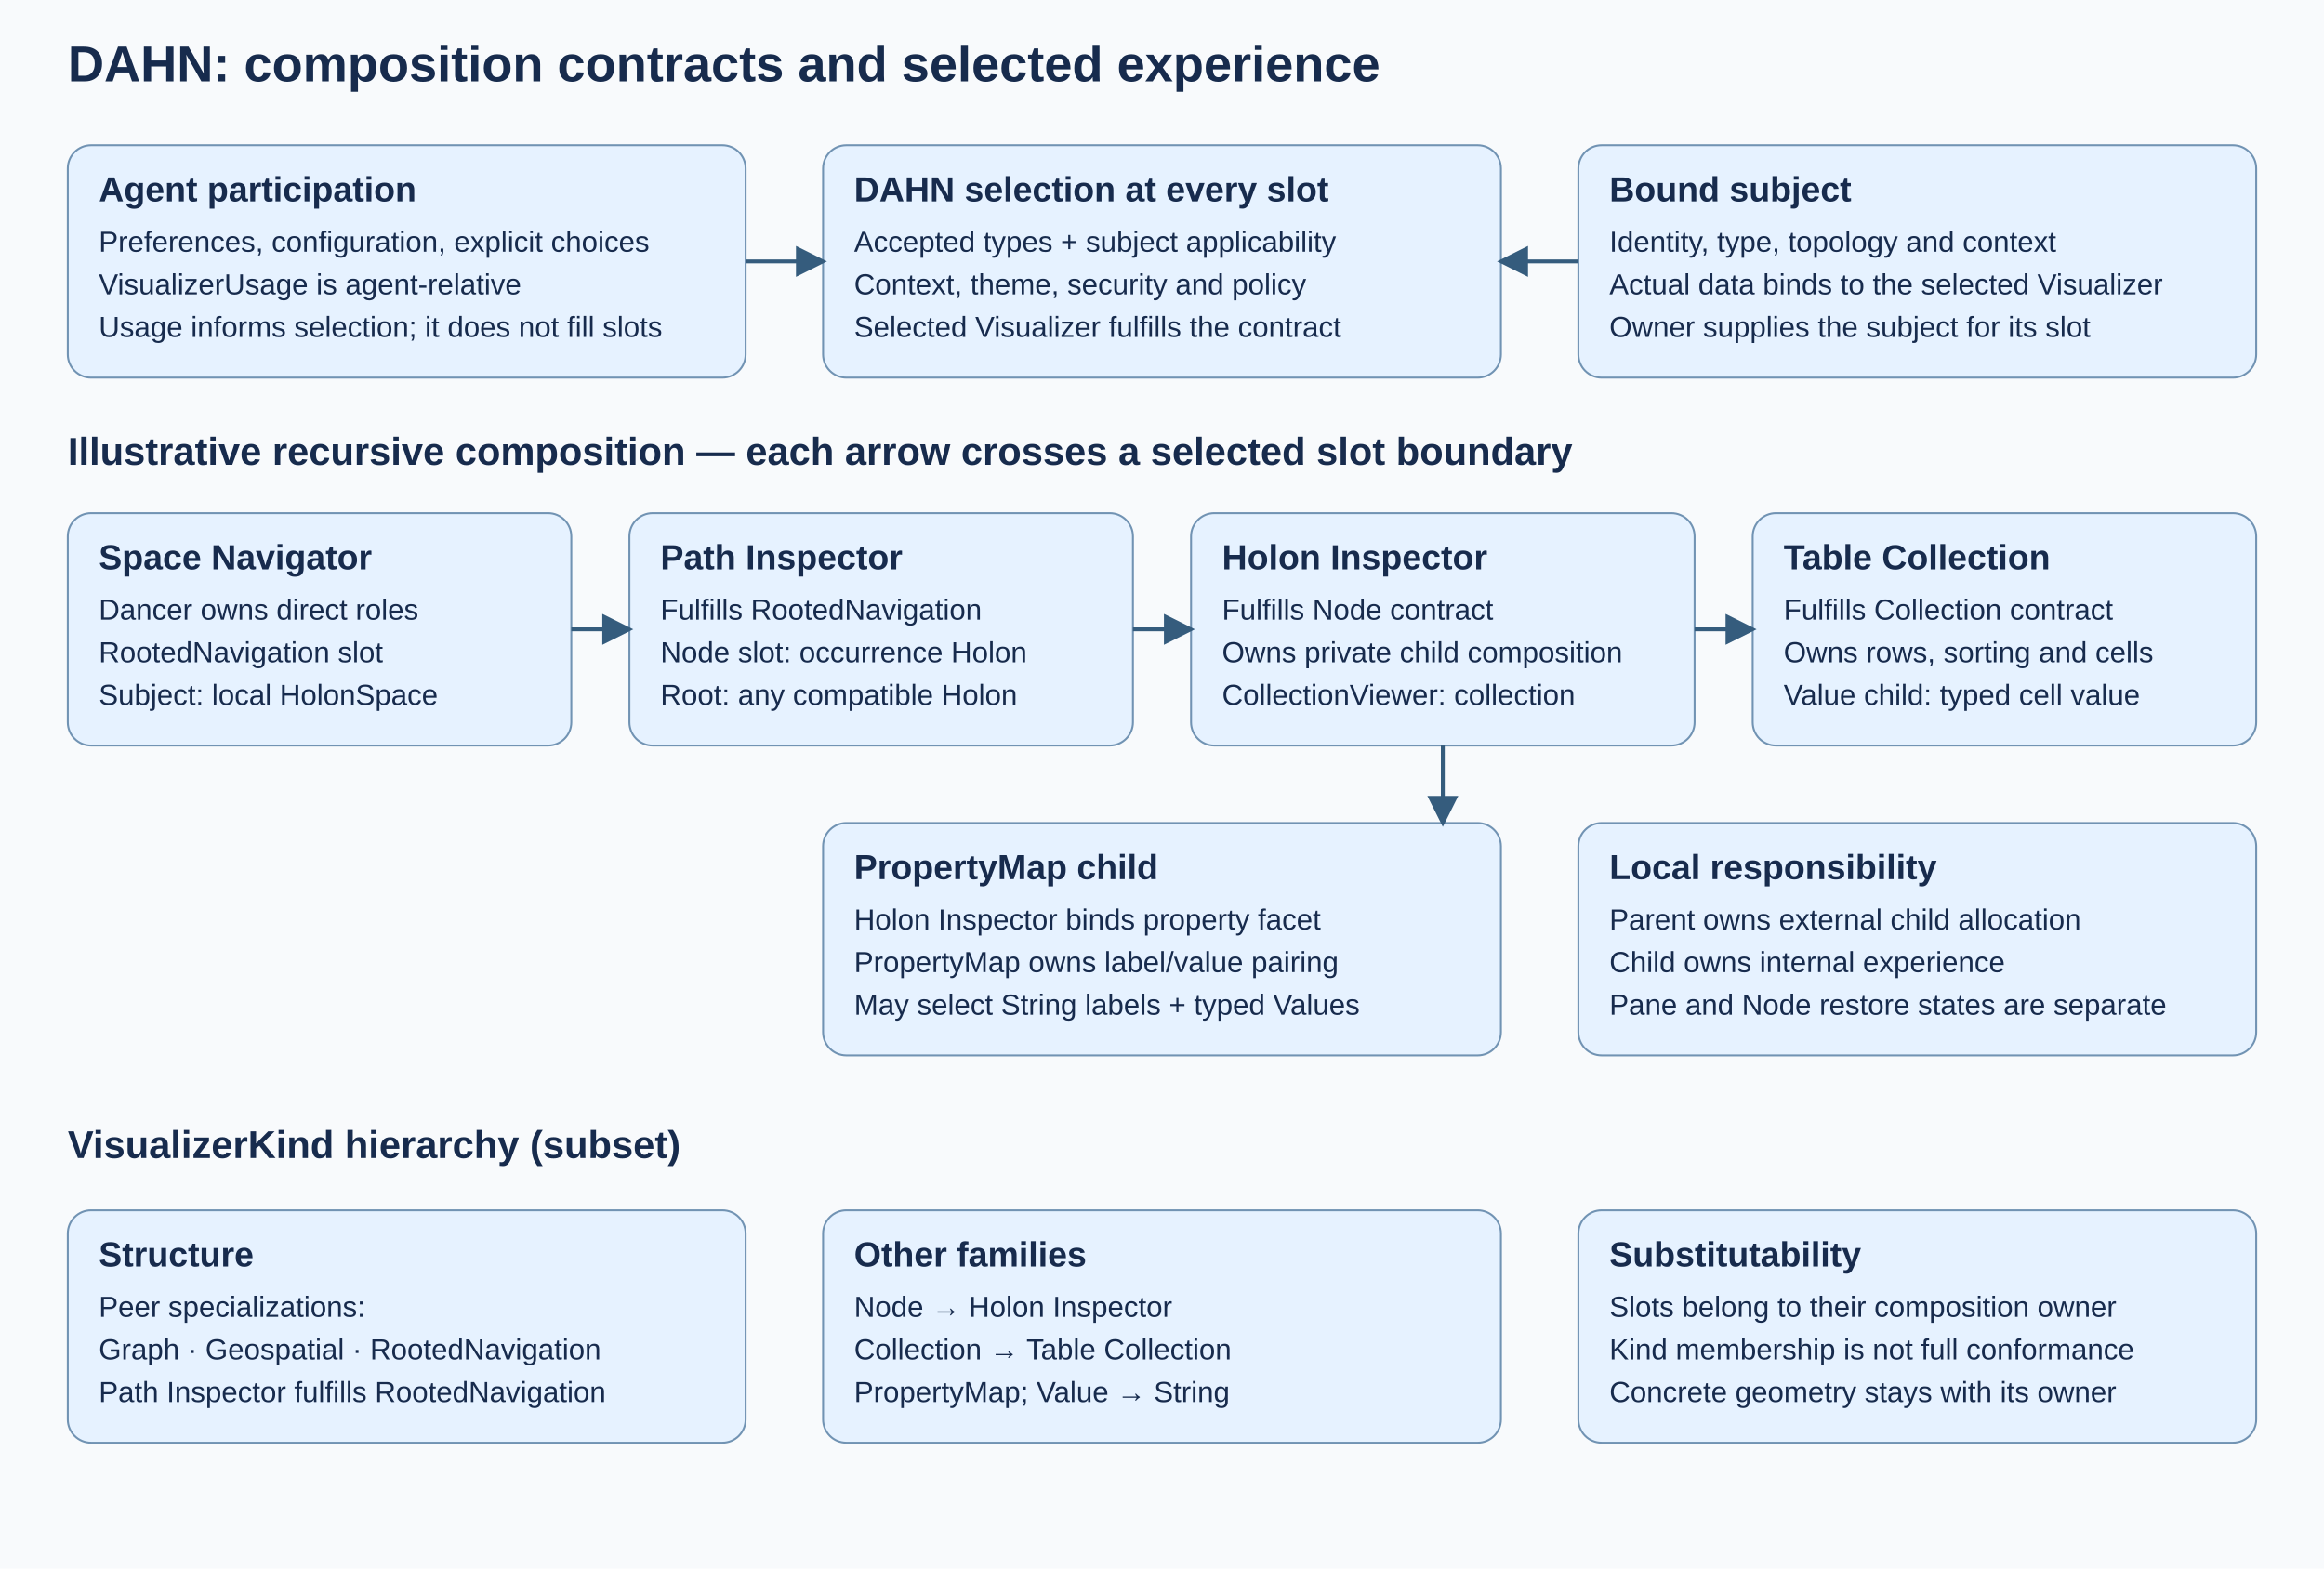
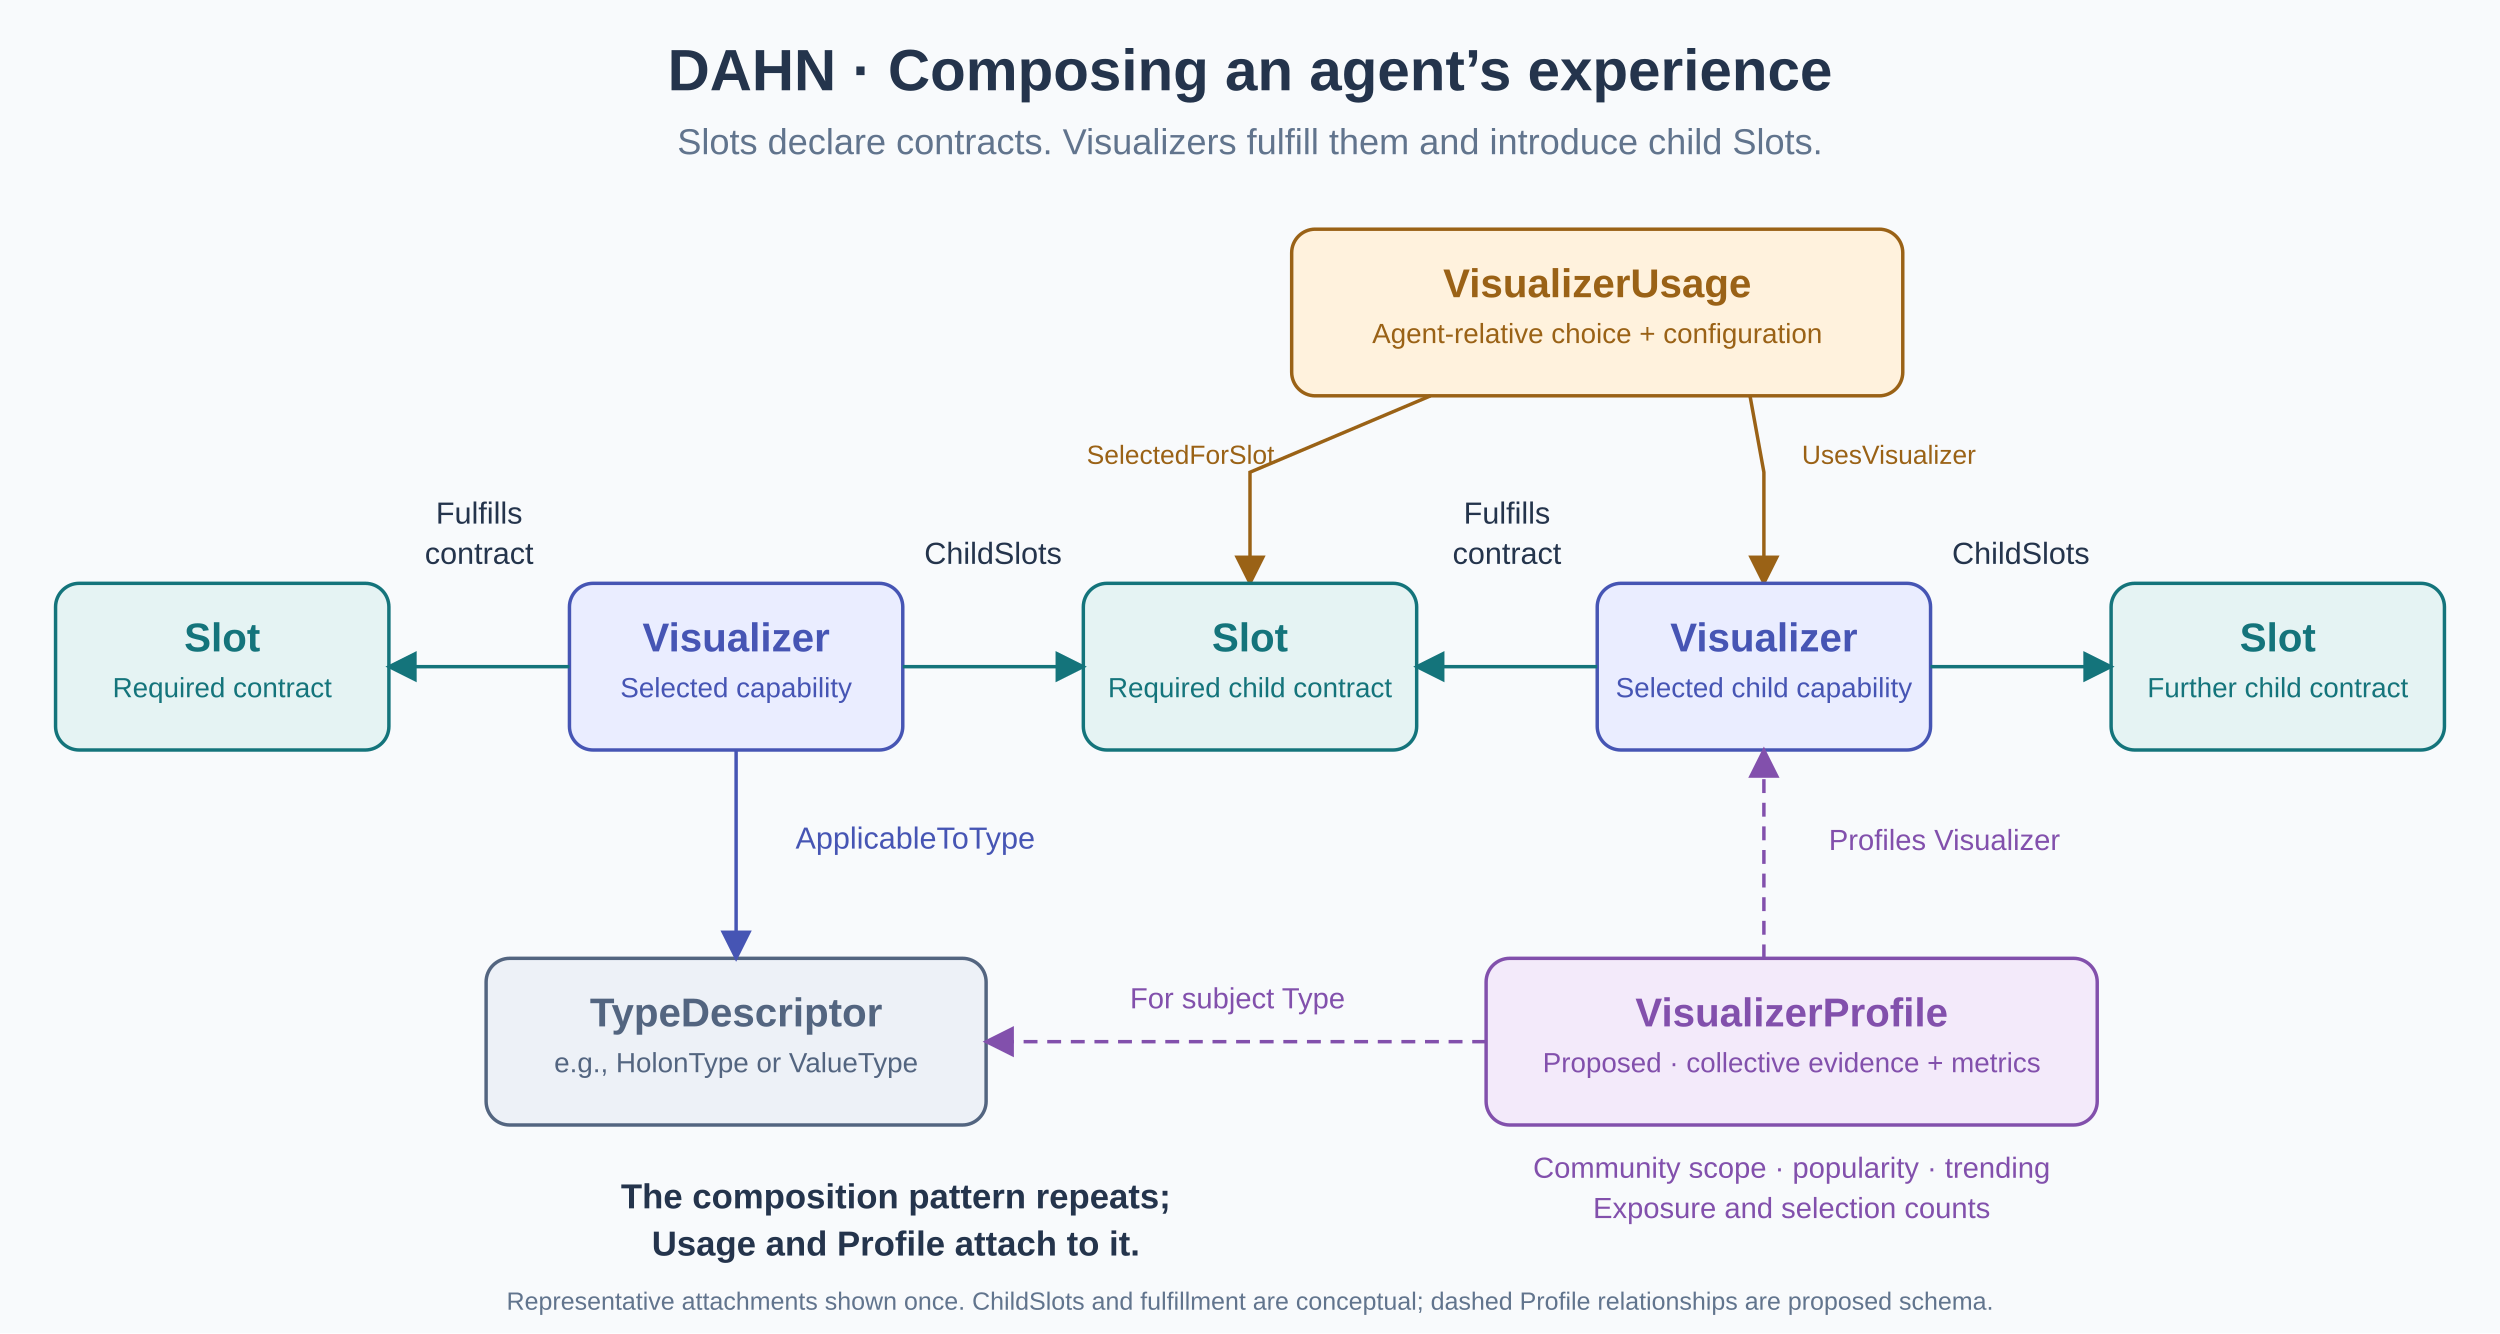
- <svg xmlns="http://www.w3.org/2000/svg" width="1200" height="810" viewBox="0 0 1200 810" role="img" aria-labelledby="title desc">
+ <svg xmlns="http://www.w3.org/2000/svg" width="1800" height="960" viewBox="0 0 1800 960" role="img" aria-labelledby="title desc">
  <defs>
-     <marker id="arrow" markerWidth="8" markerHeight="8" refX="7" refY="4" orient="auto">
-       <path d="M0 0L8 4L0 8Z" fill="#355c7d" />
+     <marker id="slot" markerWidth="9" markerHeight="9" refX="8" refY="4.5" orient="auto">
+       <path d="M0 0L9 4.5L0 9Z" fill="#14747b" />
+     </marker>
+     <marker id="viz" markerWidth="9" markerHeight="9" refX="8" refY="4.5" orient="auto">
+       <path d="M0 0L9 4.5L0 9Z" fill="#4655b4" />
+     </marker>
+     <marker id="usage" markerWidth="9" markerHeight="9" refX="8" refY="4.5" orient="auto">
+       <path d="M0 0L9 4.5L0 9Z" fill="#9a6216" />
+     </marker>
+     <marker id="profile" markerWidth="9" markerHeight="9" refX="8" refY="4.5" orient="auto">
+       <path d="M0 0L9 4.5L0 9Z" fill="#8250ac" />
    </marker>
  </defs>
-   <rect width="1200" height="810" fill="#f8fafc" />
-   <g font-family="Arial, sans-serif" fill="#172b4d">
-     <text x="35" y="42" font-size="26" font-weight="bold">DAHN: composition contracts and selected experience</text>
-     <rect x="35" y="75" width="350" height="120" rx="12" fill="#e6f2ff" stroke="#7193b3" />
-     <text x="51" y="104" font-size="18" font-weight="bold">Agent participation</text>
-     <text x="51" y="130" font-size="15">Preferences, configuration, explicit choices</text>
-     <text x="51" y="152" font-size="15">VisualizerUsage is agent-relative</text>
-     <text x="51" y="174" font-size="15">Usage informs selection; it does not fill slots</text>
-     <rect x="425" y="75" width="350" height="120" rx="12" fill="#e6f2ff" stroke="#7193b3" />
-     <text x="441" y="104" font-size="18" font-weight="bold">DAHN selection at every slot</text>
-     <text x="441" y="130" font-size="15">Accepted types + subject applicability</text>
-     <text x="441" y="152" font-size="15">Context, theme, security and policy</text>
-     <text x="441" y="174" font-size="15">Selected Visualizer fulfills the contract</text>
-     <rect x="815" y="75" width="350" height="120" rx="12" fill="#e6f2ff" stroke="#7193b3" />
-     <text x="831" y="104" font-size="18" font-weight="bold">Bound subject</text>
-     <text x="831" y="130" font-size="15">Identity, type, topology and context</text>
-     <text x="831" y="152" font-size="15">Actual data binds to the selected Visualizer</text>
-     <text x="831" y="174" font-size="15">Owner supplies the subject for its slot</text>
-     <path d="M385 135 L425 135" stroke="#355c7d" stroke-width="2" fill="none" marker-end="url(#arrow)" />
-     <path d="M815 135 L775 135" stroke="#355c7d" stroke-width="2" fill="none" marker-end="url(#arrow)" />
-     <text x="35" y="240" font-size="20" font-weight="bold">Illustrative recursive composition — each arrow crosses a selected slot boundary</text>
-     <rect x="35" y="265" width="260" height="120" rx="12" fill="#e6f2ff" stroke="#7193b3" />
-     <text x="51" y="294" font-size="18" font-weight="bold">Space Navigator</text>
-     <text x="51" y="320" font-size="15">Dancer owns direct roles</text>
-     <text x="51" y="342" font-size="15">RootedNavigation slot</text>
-     <text x="51" y="364" font-size="15">Subject: local HolonSpace</text>
-     <rect x="325" y="265" width="260" height="120" rx="12" fill="#e6f2ff" stroke="#7193b3" />
-     <text x="341" y="294" font-size="18" font-weight="bold">Path Inspector</text>
-     <text x="341" y="320" font-size="15">Fulfills RootedNavigation</text>
-     <text x="341" y="342" font-size="15">Node slot: occurrence Holon</text>
-     <text x="341" y="364" font-size="15">Root: any compatible Holon</text>
-     <rect x="615" y="265" width="260" height="120" rx="12" fill="#e6f2ff" stroke="#7193b3" />
-     <text x="631" y="294" font-size="18" font-weight="bold">Holon Inspector</text>
-     <text x="631" y="320" font-size="15">Fulfills Node contract</text>
-     <text x="631" y="342" font-size="15">Owns private child composition</text>
-     <text x="631" y="364" font-size="15">CollectionViewer: collection</text>
-     <rect x="905" y="265" width="260" height="120" rx="12" fill="#e6f2ff" stroke="#7193b3" />
-     <text x="921" y="294" font-size="18" font-weight="bold">Table Collection</text>
-     <text x="921" y="320" font-size="15">Fulfills Collection contract</text>
-     <text x="921" y="342" font-size="15">Owns rows, sorting and cells</text>
-     <text x="921" y="364" font-size="15">Value child: typed cell value</text>
-     <path d="M295 325 L325 325" stroke="#355c7d" stroke-width="2" fill="none" marker-end="url(#arrow)" />
-     <path d="M585 325 L615 325" stroke="#355c7d" stroke-width="2" fill="none" marker-end="url(#arrow)" />
-     <path d="M875 325 L905 325" stroke="#355c7d" stroke-width="2" fill="none" marker-end="url(#arrow)" />
-     <rect x="425" y="425" width="350" height="120" rx="12" fill="#e6f2ff" stroke="#7193b3" />
-     <text x="441" y="454" font-size="18" font-weight="bold">PropertyMap child</text>
-     <text x="441" y="480" font-size="15">Holon Inspector binds property facet</text>
-     <text x="441" y="502" font-size="15">PropertyMap owns label/value pairing</text>
-     <text x="441" y="524" font-size="15">May select String labels + typed Values</text>
-     <path d="M745 385 L745 425" stroke="#355c7d" stroke-width="2" fill="none" marker-end="url(#arrow)" />
-     <rect x="815" y="425" width="350" height="120" rx="12" fill="#e6f2ff" stroke="#7193b3" />
-     <text x="831" y="454" font-size="18" font-weight="bold">Local responsibility</text>
-     <text x="831" y="480" font-size="15">Parent owns external child allocation</text>
-     <text x="831" y="502" font-size="15">Child owns internal experience</text>
-     <text x="831" y="524" font-size="15">Pane and Node restore states are separate</text>
-     <text x="35" y="598" font-size="20" font-weight="bold">VisualizerKind hierarchy (subset)</text>
-     <rect x="35" y="625" width="350" height="120" rx="12" fill="#e6f2ff" stroke="#7193b3" />
-     <text x="51" y="654" font-size="18" font-weight="bold">Structure</text>
-     <text x="51" y="680" font-size="15">Peer specializations:</text>
-     <text x="51" y="702" font-size="15">Graph · Geospatial · RootedNavigation</text>
-     <text x="51" y="724" font-size="15">Path Inspector fulfills RootedNavigation</text>
-     <rect x="425" y="625" width="350" height="120" rx="12" fill="#e6f2ff" stroke="#7193b3" />
-     <text x="441" y="654" font-size="18" font-weight="bold">Other families</text>
-     <text x="441" y="680" font-size="15">Node → Holon Inspector</text>
-     <text x="441" y="702" font-size="15">Collection → Table Collection</text>
-     <text x="441" y="724" font-size="15">PropertyMap; Value → String</text>
-     <rect x="815" y="625" width="350" height="120" rx="12" fill="#e6f2ff" stroke="#7193b3" />
-     <text x="831" y="654" font-size="18" font-weight="bold">Substitutability</text>
-     <text x="831" y="680" font-size="15">Slots belong to their composition owner</text>
-     <text x="831" y="702" font-size="15">Kind membership is not full conformance</text>
-     <text x="831" y="724" font-size="15">Concrete geometry stays with its owner</text>
+   <rect width="1800" height="960" fill="#f8fafc" />
+   <g font-family="Arial, sans-serif" fill="#24344c">
+     <text x="900" y="65" text-anchor="middle" font-size="42" fill="#24344c" font-weight="bold">DAHN · Composing an agent’s experience</text>
+     <text x="900" y="111" text-anchor="middle" font-size="26" fill="#61748d">Slots declare contracts. Visualizers fulfill them and introduce child Slots.</text>
+     <rect x="930" y="165" width="440" height="120" rx="17" fill="#fff2dd" stroke="#9a6216" stroke-width="2.5" />
+     <text x="1150.0" y="214" text-anchor="middle" font-size="29" fill="#9a6216" font-weight="bold">VisualizerUsage</text>
+     <text x="1150.0" y="247" text-anchor="middle" font-size="20" fill="#9a6216">Agent-relative choice + configuration</text>
+     <path d="M1030 285 L900 340 L900 420" fill="none" stroke="#9a6216" stroke-width="2.5" marker-end="url(#usage)" />
+     <path d="M1260 285 L1270 340 L1270 420" fill="none" stroke="#9a6216" stroke-width="2.5" marker-end="url(#usage)" />
+     <text x="850" y="334" text-anchor="middle" font-size="19" fill="#9a6216">SelectedForSlot</text>
+     <text x="1360" y="334" text-anchor="middle" font-size="19" fill="#9a6216">UsesVisualizer</text>
+     <rect x="40" y="420" width="240" height="120" rx="17" fill="#e5f3f3" stroke="#14747b" stroke-width="2.5" />
+     <text x="160.0" y="469" text-anchor="middle" font-size="29" fill="#14747b" font-weight="bold">Slot</text>
+     <text x="160.0" y="502" text-anchor="middle" font-size="20" fill="#14747b">Required contract</text>
+     <rect x="410" y="420" width="240" height="120" rx="17" fill="#eaedff" stroke="#4655b4" stroke-width="2.5" />
+     <text x="530.0" y="469" text-anchor="middle" font-size="29" fill="#4655b4" font-weight="bold">Visualizer</text>
+     <text x="530.0" y="502" text-anchor="middle" font-size="20" fill="#4655b4">Selected capability</text>
+     <rect x="780" y="420" width="240" height="120" rx="17" fill="#e5f3f3" stroke="#14747b" stroke-width="2.5" />
+     <text x="900.0" y="469" text-anchor="middle" font-size="29" fill="#14747b" font-weight="bold">Slot</text>
+     <text x="900.0" y="502" text-anchor="middle" font-size="20" fill="#14747b">Required child contract</text>
+     <rect x="1150" y="420" width="240" height="120" rx="17" fill="#eaedff" stroke="#4655b4" stroke-width="2.5" />
+     <text x="1270.0" y="469" text-anchor="middle" font-size="29" fill="#4655b4" font-weight="bold">Visualizer</text>
+     <text x="1270.0" y="502" text-anchor="middle" font-size="20" fill="#4655b4">Selected child capability</text>
+     <rect x="1520" y="420" width="240" height="120" rx="17" fill="#e5f3f3" stroke="#14747b" stroke-width="2.5" />
+     <text x="1640.0" y="469" text-anchor="middle" font-size="29" fill="#14747b" font-weight="bold">Slot</text>
+     <text x="1640.0" y="502" text-anchor="middle" font-size="20" fill="#14747b">Further child contract</text>
+     <path d="M410 480 L280 480" fill="none" stroke="#14747b" stroke-width="2.5" marker-end="url(#slot)" />
+     <text x="345.0" y="377" text-anchor="middle" font-size="22" fill="#24344c">Fulfills</text>
+     <text x="345.0" y="406" text-anchor="middle" font-size="22" fill="#24344c">contract</text>
+     <path d="M650 480 L780 480" fill="none" stroke="#14747b" stroke-width="2.5" marker-end="url(#slot)" />
+     <text x="715.0" y="406" text-anchor="middle" font-size="22" fill="#24344c">ChildSlots</text>
+     <path d="M1150 480 L1020 480" fill="none" stroke="#14747b" stroke-width="2.5" marker-end="url(#slot)" />
+     <text x="1085.0" y="377" text-anchor="middle" font-size="22" fill="#24344c">Fulfills</text>
+     <text x="1085.0" y="406" text-anchor="middle" font-size="22" fill="#24344c">contract</text>
+     <path d="M1390 480 L1520 480" fill="none" stroke="#14747b" stroke-width="2.5" marker-end="url(#slot)" />
+     <text x="1455.0" y="406" text-anchor="middle" font-size="22" fill="#24344c">ChildSlots</text>
+     <rect x="350" y="690" width="360" height="120" rx="17" fill="#edf1f7" stroke="#536580" stroke-width="2.5" />
+     <text x="530.0" y="739" text-anchor="middle" font-size="29" fill="#536580" font-weight="bold">TypeDescriptor</text>
+     <text x="530.0" y="772" text-anchor="middle" font-size="20" fill="#536580">e.g., HolonType or ValueType</text>
+     <path d="M530 540 L530 690" fill="none" stroke="#4655b4" stroke-width="2.5" marker-end="url(#viz)" />
+     <text x="659" y="611" text-anchor="middle" font-size="22" fill="#4655b4">ApplicableToType</text>
+     <rect x="1070" y="690" width="440" height="120" rx="17" fill="#f3eafa" stroke="#8250ac" stroke-width="2.5" />
+     <text x="1290.0" y="739" text-anchor="middle" font-size="29" fill="#8250ac" font-weight="bold">VisualizerProfile</text>
+     <text x="1290.0" y="772" text-anchor="middle" font-size="20" fill="#8250ac">Proposed · collective evidence + metrics</text>
+     <path d="M1270 690 L1270 540" fill="none" stroke="#8250ac" stroke-width="2.5" stroke-dasharray="10 7" marker-end="url(#profile)" />
+     <text x="1400" y="612" text-anchor="middle" font-size="21" fill="#8250ac">Profiles Visualizer</text>
+     <path d="M1070 750 L710 750" fill="none" stroke="#8250ac" stroke-width="2.5" stroke-dasharray="10 7" marker-end="url(#profile)" />
+     <text x="891" y="726" text-anchor="middle" font-size="21" fill="#8250ac">For subject Type</text>
+     <text x="1290" y="848" text-anchor="middle" font-size="21" fill="#8250ac">Community scope · popularity · trending</text>
+     <text x="1290" y="877" text-anchor="middle" font-size="21" fill="#8250ac">Exposure and selection counts</text>
+     <text x="645" y="870" text-anchor="middle" font-size="25" fill="#24344c" font-weight="bold">The composition pattern repeats;</text>
+     <text x="645" y="904" text-anchor="middle" font-size="25" fill="#24344c" font-weight="bold">Usage and Profile attach to it.</text>
+     <text x="900" y="943" text-anchor="middle" font-size="18" fill="#61748d">Representative attachments shown once. ChildSlots and fulfillment are conceptual; dashed Profile relationships are proposed schema.</text>
  </g>
</svg>
